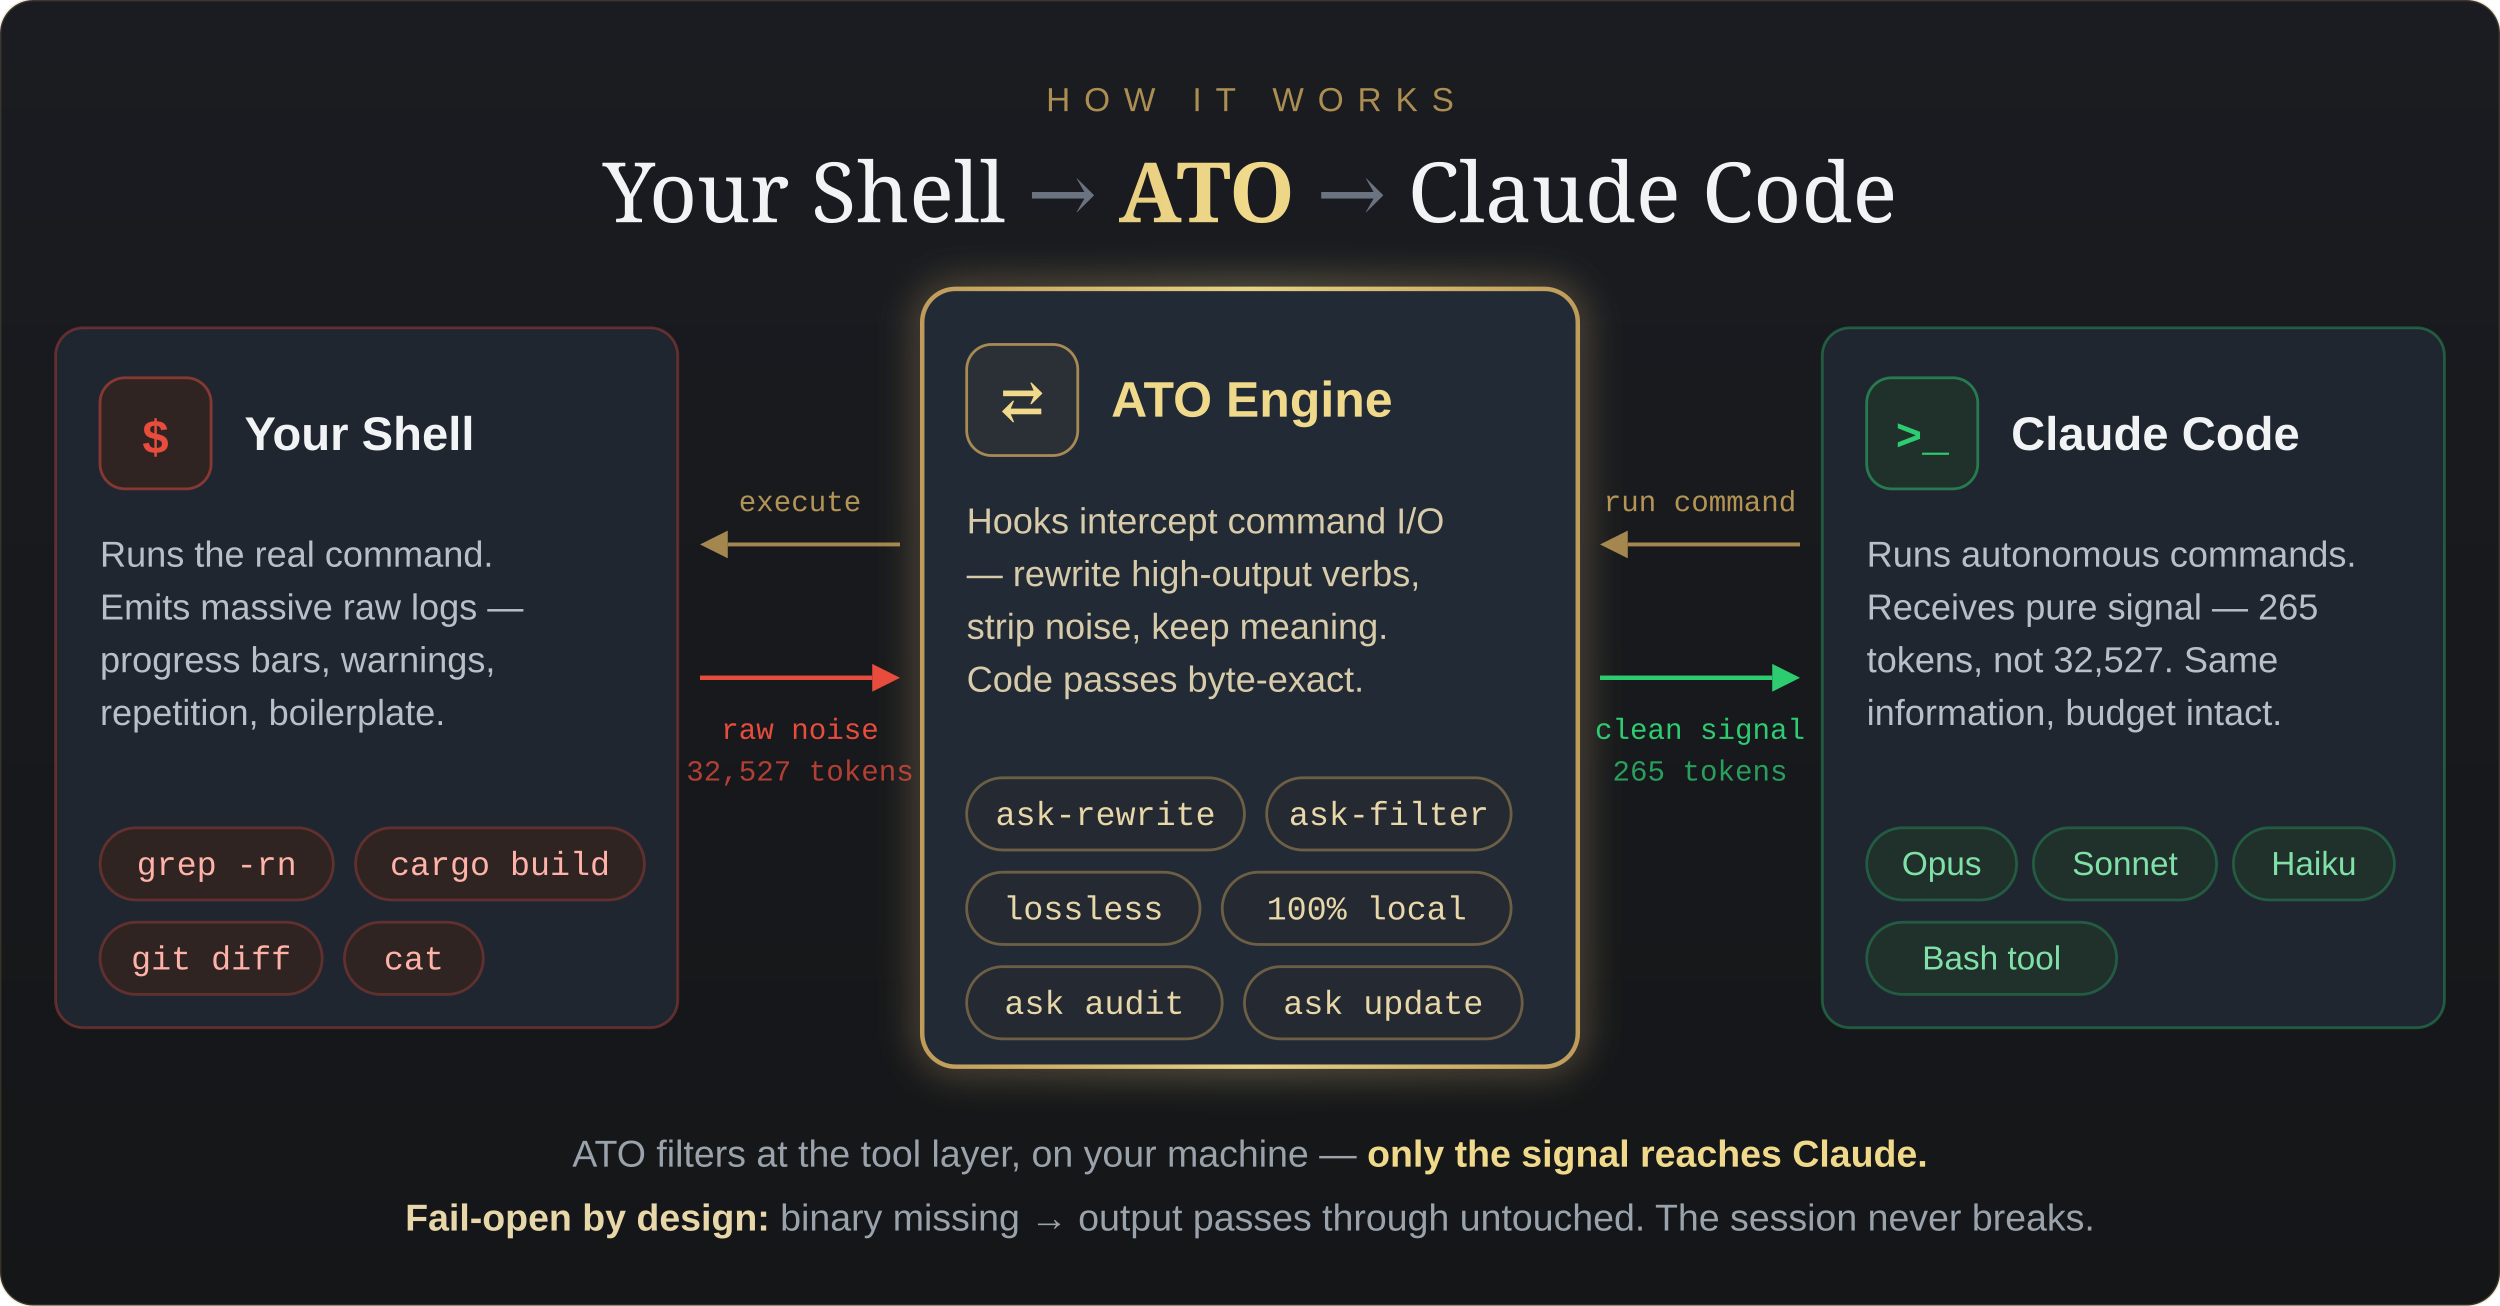
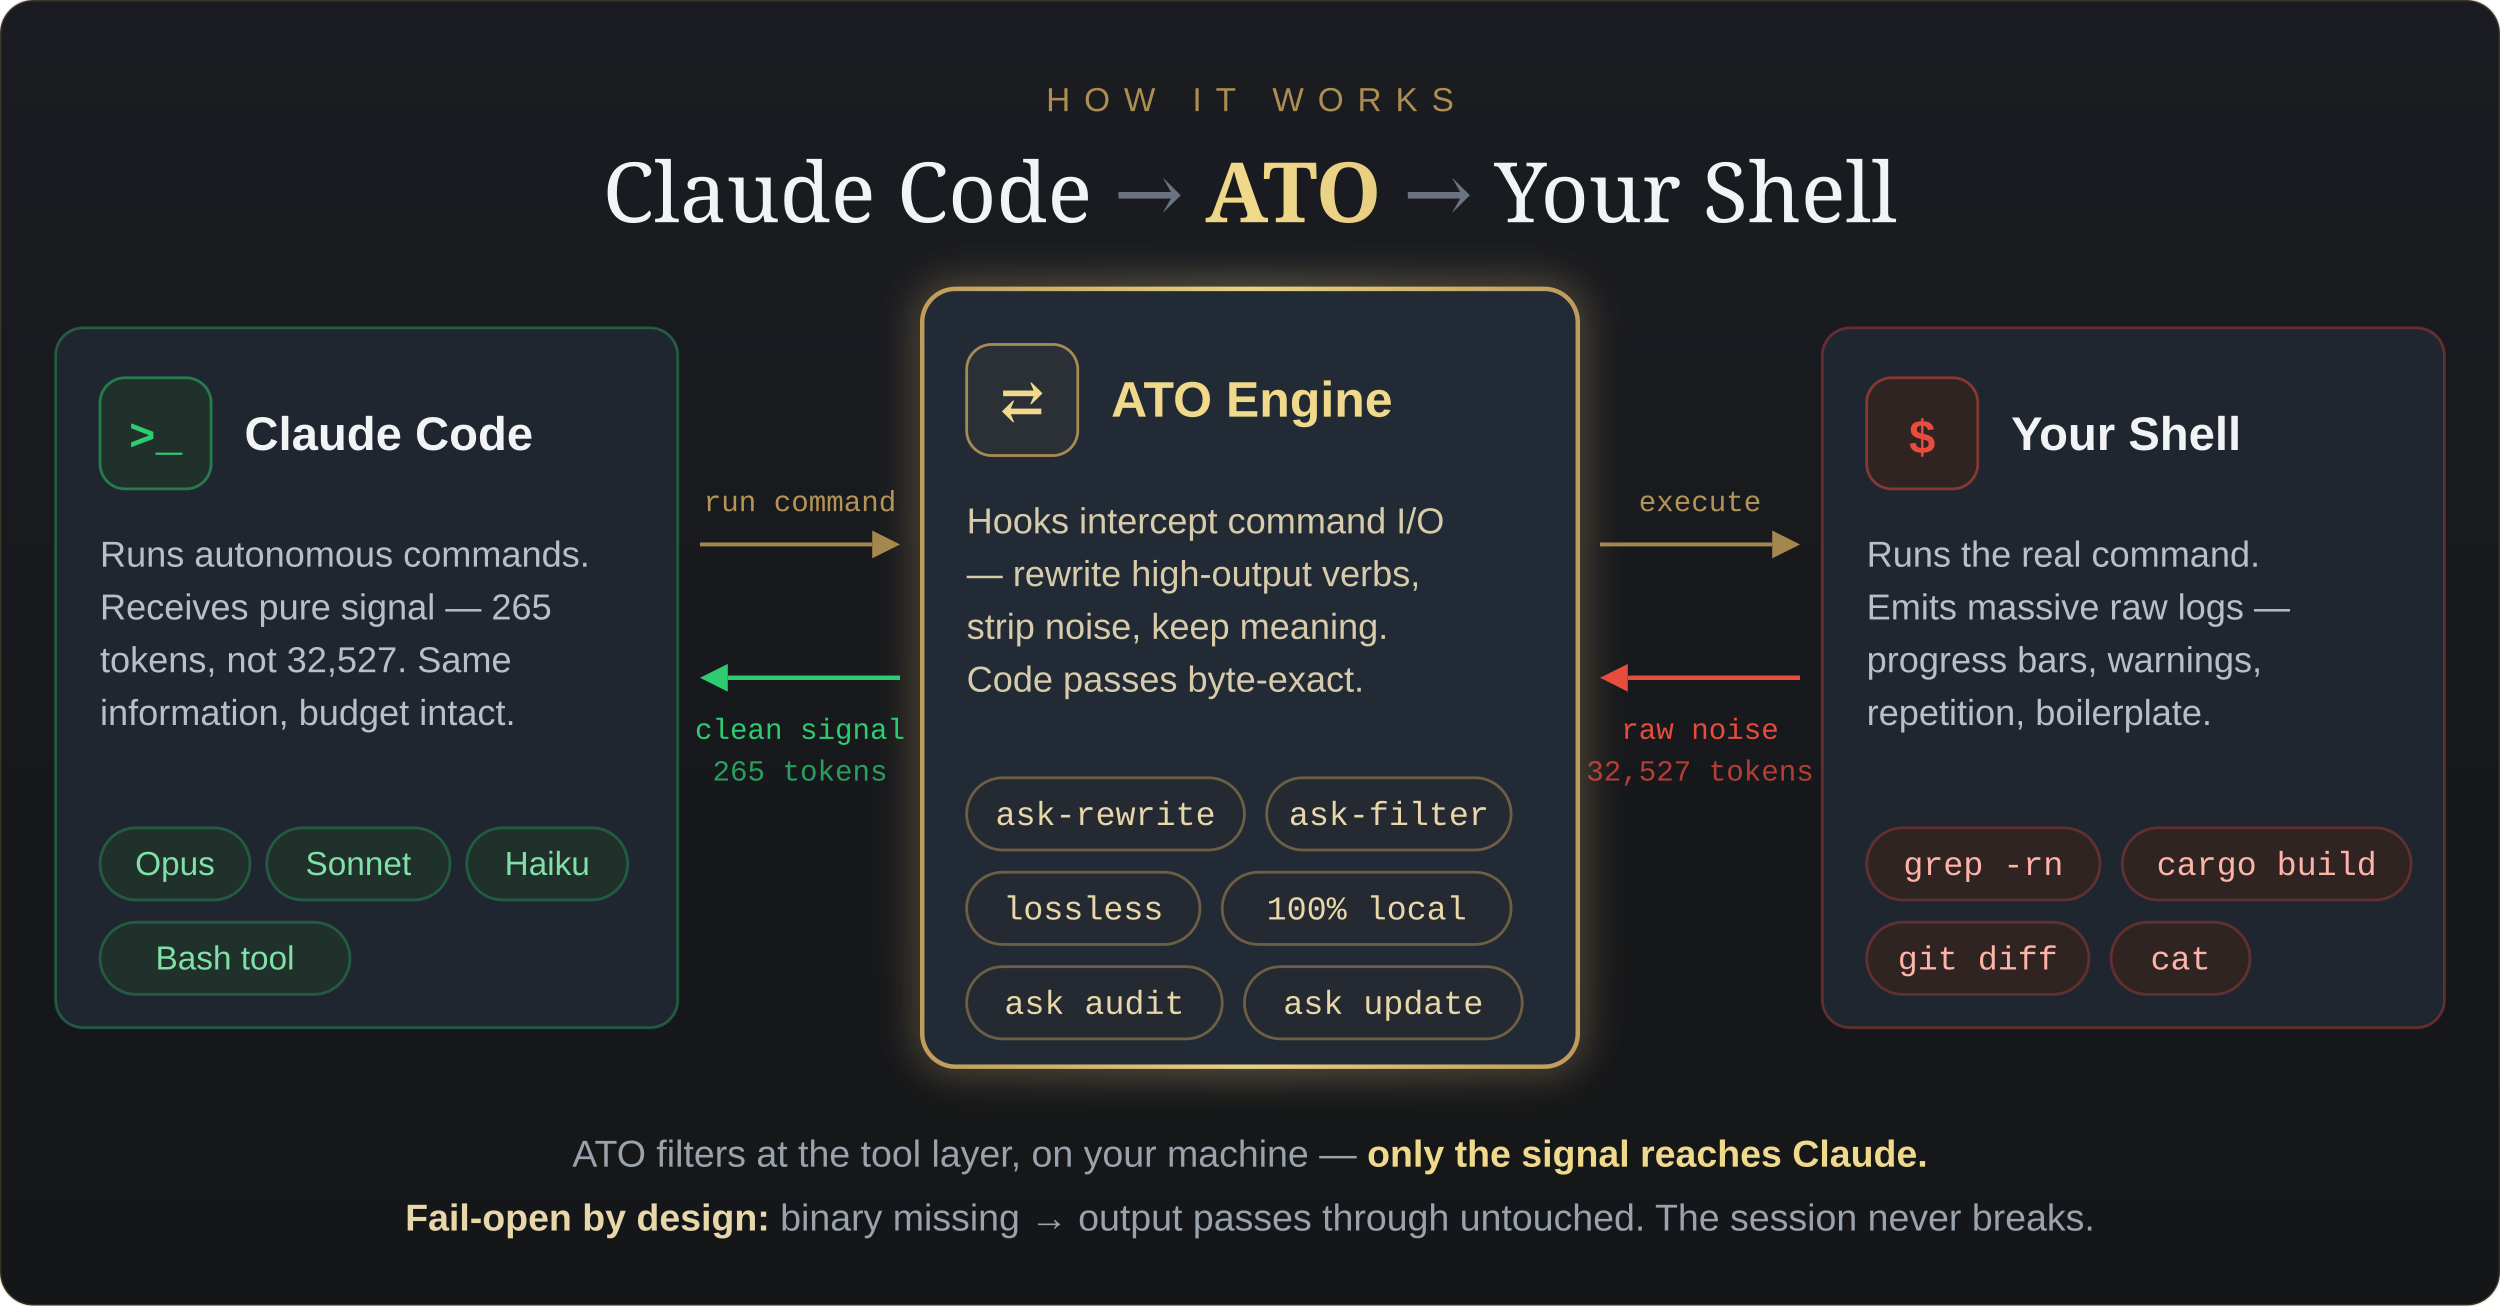
<svg xmlns="http://www.w3.org/2000/svg" viewBox="0 0 900 470" width="900" height="470">
  <defs>
    <linearGradient id="bg" x1="0%" y1="0%" x2="0%" y2="100%">
      <stop offset="0%" stop-color="#1A1C21" />
      <stop offset="100%" stop-color="#141618" />
    </linearGradient>
    <linearGradient id="gold" x1="0%" y1="0%" x2="100%" y2="0%">
      <stop offset="0%" stop-color="#C6A15B" />
      <stop offset="50%" stop-color="#F0D98A" />
      <stop offset="100%" stop-color="#C6A15B" />
    </linearGradient>
    <filter id="goldglow" x="-20%" y="-20%" width="140%" height="140%">
      <feGaussianBlur stdDeviation="7" result="b" />
      <feMerge>
        <feMergeNode in="b" />
        <feMergeNode in="SourceGraphic" />
      </feMerge>
    </filter>
  </defs>
  <rect width="900" height="470" fill="url(#bg)" rx="12" />
  <rect width="900" height="470" fill="none" stroke="#C6A15B" stroke-width="1" stroke-opacity="0.2" rx="12" />
  <text x="450" y="40" text-anchor="middle" font-family="'Helvetica Neue', Arial, sans-serif" font-size="12" letter-spacing="5" fill="#C6A15B" fill-opacity="0.85">HOW IT WORKS</text>
  <text x="450" y="80" text-anchor="middle" font-family="Georgia, serif" font-size="30" fill="#F2F3F5">
-     Your Shell <tspan fill="#6B7280">→</tspan>
+     Claude Code <tspan fill="#6B7280">→</tspan>
    <tspan fill="url(#gold)" font-weight="bold">ATO</tspan>
-     <tspan fill="#6B7280">→</tspan> Claude Code</text>
-   <g transform="translate(636,0)">
-     <rect x="20" y="118" width="224" height="252" rx="10" fill="#1F2630" stroke="#2ECC71" stroke-opacity="0.35" />
-     <rect x="36" y="136" width="40" height="40" rx="9" fill="#20302A" stroke="#2ECC71" stroke-opacity="0.5" />
-     <text x="56" y="162" text-anchor="middle" font-family="'Courier New', monospace" font-size="16" font-weight="700" fill="#2ECC71">&gt;_</text>
-     <text x="88" y="162" font-family="'Helvetica Neue', Arial, sans-serif" font-size="17" font-weight="700" fill="#F2F3F5">Claude Code</text>
-     <text x="36" y="204" font-family="'Helvetica Neue', Arial, sans-serif" font-size="13" fill="#B9BFC7">
-       <tspan x="36" dy="0">Runs autonomous commands.</tspan>
-       <tspan x="36" dy="19">Receives pure signal — 265</tspan>
-       <tspan x="36" dy="19">tokens, not 32,527. Same</tspan>
-       <tspan x="36" dy="19">information, budget intact.</tspan>
-     </text>
-     <g font-family="'Helvetica Neue', Arial, sans-serif" font-size="12" fill="#7FE0A8">
-       <rect x="36" y="298" width="54" height="26" rx="13" fill="#20302A" stroke="#2ECC71" stroke-opacity="0.3" />
-       <text x="63" y="315" text-anchor="middle">Opus</text>
-       <rect x="96" y="298" width="66" height="26" rx="13" fill="#20302A" stroke="#2ECC71" stroke-opacity="0.3" />
-       <text x="129" y="315" text-anchor="middle">Sonnet</text>
-       <rect x="168" y="298" width="58" height="26" rx="13" fill="#20302A" stroke="#2ECC71" stroke-opacity="0.3" />
-       <text x="197" y="315" text-anchor="middle">Haiku</text>
-       <rect x="36" y="332" width="90" height="26" rx="13" fill="#20302A" stroke="#2ECC71" stroke-opacity="0.3" />
-       <text x="81" y="349" text-anchor="middle">Bash tool</text>
-     </g>
+     <tspan fill="#6B7280">→</tspan> Your Shell</text>
+   <rect x="20" y="118" width="224" height="252" rx="10" fill="#1F2630" stroke="#2ECC71" stroke-opacity="0.35" />
+   <rect x="36" y="136" width="40" height="40" rx="9" fill="#20302A" stroke="#2ECC71" stroke-opacity="0.5" />
+   <text x="56" y="162" text-anchor="middle" font-family="'Courier New', monospace" font-size="16" font-weight="700" fill="#2ECC71">&gt;_</text>
+   <text x="88" y="162" font-family="'Helvetica Neue', Arial, sans-serif" font-size="17" font-weight="700" fill="#F2F3F5">Claude Code</text>
+   <text x="36" y="204" font-family="'Helvetica Neue', Arial, sans-serif" font-size="13" fill="#B9BFC7">
+     <tspan x="36" dy="0">Runs autonomous commands.</tspan>
+     <tspan x="36" dy="19">Receives pure signal — 265</tspan>
+     <tspan x="36" dy="19">tokens, not 32,527. Same</tspan>
+     <tspan x="36" dy="19">information, budget intact.</tspan>
+   </text>
+   <g font-family="'Helvetica Neue', Arial, sans-serif" font-size="12" fill="#7FE0A8">
+     <rect x="36" y="298" width="54" height="26" rx="13" fill="#20302A" stroke="#2ECC71" stroke-opacity="0.3" />
+     <text x="63" y="315" text-anchor="middle">Opus</text>
+     <rect x="96" y="298" width="66" height="26" rx="13" fill="#20302A" stroke="#2ECC71" stroke-opacity="0.3" />
+     <text x="129" y="315" text-anchor="middle">Sonnet</text>
+     <rect x="168" y="298" width="58" height="26" rx="13" fill="#20302A" stroke="#2ECC71" stroke-opacity="0.3" />
+     <text x="197" y="315" text-anchor="middle">Haiku</text>
+     <rect x="36" y="332" width="90" height="26" rx="13" fill="#20302A" stroke="#2ECC71" stroke-opacity="0.3" />
+     <text x="81" y="349" text-anchor="middle">Bash tool</text>
  </g>
  <rect x="332" y="104" width="236" height="280" rx="12" fill="#232B36" stroke="url(#gold)" stroke-width="1.6" filter="url(#goldglow)" stroke-opacity="0.95" />
  <rect x="348" y="124" width="40" height="40" rx="9" fill="#2B2F36" stroke="#C6A15B" stroke-opacity="0.8" />
  <text x="368" y="151" text-anchor="middle" font-family="Georgia, serif" font-size="19" font-weight="700" fill="#F0D98A">⇄</text>
  <text x="400" y="150" font-family="'Helvetica Neue', Arial, sans-serif" font-size="18" font-weight="700" fill="#F0D98A">ATO Engine</text>
  <text x="348" y="192" font-family="'Helvetica Neue', Arial, sans-serif" font-size="13" fill="#D8CBAA">
    <tspan x="348" dy="0">Hooks intercept command I/O</tspan>
    <tspan x="348" dy="19">— rewrite high-output verbs,</tspan>
    <tspan x="348" dy="19">strip noise, keep meaning.</tspan>
    <tspan x="348" dy="19">Code passes byte-exact.</tspan>
  </text>
  <g font-family="'Courier New', monospace" font-size="12" fill="#E8D7A8">
    <rect x="348" y="280" width="100" height="26" rx="13" fill="#252931" stroke="#C6A15B" stroke-opacity="0.45" />
    <text x="398" y="297" text-anchor="middle">ask-rewrite</text>
    <rect x="456" y="280" width="88" height="26" rx="13" fill="#252931" stroke="#C6A15B" stroke-opacity="0.45" />
    <text x="500" y="297" text-anchor="middle">ask-filter</text>
    <rect x="348" y="314" width="84" height="26" rx="13" fill="#252931" stroke="#C6A15B" stroke-opacity="0.45" />
    <text x="390" y="331" text-anchor="middle">lossless</text>
    <rect x="440" y="314" width="104" height="26" rx="13" fill="#252931" stroke="#C6A15B" stroke-opacity="0.45" />
    <text x="492" y="331" text-anchor="middle">100% local</text>
    <rect x="348" y="348" width="92" height="26" rx="13" fill="#252931" stroke="#C6A15B" stroke-opacity="0.45" />
    <text x="394" y="365" text-anchor="middle">ask audit</text>
    <rect x="448" y="348" width="100" height="26" rx="13" fill="#252931" stroke="#C6A15B" stroke-opacity="0.45" />
    <text x="498" y="365" text-anchor="middle">ask update</text>
  </g>
-   <g transform="translate(-636,0)">
-     <rect x="656" y="118" width="224" height="252" rx="10" fill="#1F2630" stroke="#E74C3C" stroke-opacity="0.35" />
-     <rect x="672" y="136" width="40" height="40" rx="9" fill="#302422" stroke="#E74C3C" stroke-opacity="0.5" />
-     <text x="692" y="163" text-anchor="middle" font-family="'Courier New', monospace" font-size="17" font-weight="700" fill="#E74C3C">$</text>
-     <text x="724" y="162" font-family="'Helvetica Neue', Arial, sans-serif" font-size="17" font-weight="700" fill="#F2F3F5">Your Shell</text>
-     <text x="672" y="204" font-family="'Helvetica Neue', Arial, sans-serif" font-size="13" fill="#B9BFC7">
-       <tspan x="672" dy="0">Runs the real command.</tspan>
-       <tspan x="672" dy="19">Emits massive raw logs —</tspan>
-       <tspan x="672" dy="19">progress bars, warnings,</tspan>
-       <tspan x="672" dy="19">repetition, boilerplate.</tspan>
-     </text>
-     <g font-family="'Courier New', monospace" font-size="12" fill="#FFB3A8">
-       <rect x="672" y="298" width="84" height="26" rx="13" fill="#302422" stroke="#E74C3C" stroke-opacity="0.3" />
-       <text x="714" y="315" text-anchor="middle">grep -rn</text>
-       <rect x="764" y="298" width="104" height="26" rx="13" fill="#302422" stroke="#E74C3C" stroke-opacity="0.3" />
-       <text x="816" y="315" text-anchor="middle">cargo build</text>
-       <rect x="672" y="332" width="80" height="26" rx="13" fill="#302422" stroke="#E74C3C" stroke-opacity="0.3" />
-       <text x="712" y="349" text-anchor="middle">git diff</text>
-       <rect x="760" y="332" width="50" height="26" rx="13" fill="#302422" stroke="#E74C3C" stroke-opacity="0.3" />
-       <text x="785" y="349" text-anchor="middle">cat</text>
-     </g>
+   <rect x="656" y="118" width="224" height="252" rx="10" fill="#1F2630" stroke="#E74C3C" stroke-opacity="0.35" />
+   <rect x="672" y="136" width="40" height="40" rx="9" fill="#302422" stroke="#E74C3C" stroke-opacity="0.5" />
+   <text x="692" y="163" text-anchor="middle" font-family="'Courier New', monospace" font-size="17" font-weight="700" fill="#E74C3C">$</text>
+   <text x="724" y="162" font-family="'Helvetica Neue', Arial, sans-serif" font-size="17" font-weight="700" fill="#F2F3F5">Your Shell</text>
+   <text x="672" y="204" font-family="'Helvetica Neue', Arial, sans-serif" font-size="13" fill="#B9BFC7">
+     <tspan x="672" dy="0">Runs the real command.</tspan>
+     <tspan x="672" dy="19">Emits massive raw logs —</tspan>
+     <tspan x="672" dy="19">progress bars, warnings,</tspan>
+     <tspan x="672" dy="19">repetition, boilerplate.</tspan>
+   </text>
+   <g font-family="'Courier New', monospace" font-size="12" fill="#FFB3A8">
+     <rect x="672" y="298" width="84" height="26" rx="13" fill="#302422" stroke="#E74C3C" stroke-opacity="0.3" />
+     <text x="714" y="315" text-anchor="middle">grep -rn</text>
+     <rect x="764" y="298" width="104" height="26" rx="13" fill="#302422" stroke="#E74C3C" stroke-opacity="0.3" />
+     <text x="816" y="315" text-anchor="middle">cargo build</text>
+     <rect x="672" y="332" width="80" height="26" rx="13" fill="#302422" stroke="#E74C3C" stroke-opacity="0.3" />
+     <text x="712" y="349" text-anchor="middle">git diff</text>
+     <rect x="760" y="332" width="50" height="26" rx="13" fill="#302422" stroke="#E74C3C" stroke-opacity="0.3" />
+     <text x="785" y="349" text-anchor="middle">cat</text>
  </g>
-   <text x="288" y="184" text-anchor="middle" font-family="'Courier New', monospace" font-size="10.5" fill="#C6A15B" fill-opacity="0.9">execute</text>
-   <line x1="324" y1="196" x2="262" y2="196" stroke="#C6A15B" stroke-width="1.4" stroke-opacity="0.8" />
-   <polygon points="262,191 252,196 262,201" fill="#C6A15B" fill-opacity="0.8" />
-   <line x1="252" y1="244" x2="314" y2="244" stroke="#E74C3C" stroke-width="1.6" />
-   <polygon points="314,239 324,244 314,249" fill="#E74C3C" />
-   <text x="288" y="266" text-anchor="middle" font-family="'Courier New', monospace" font-size="10.5" fill="#E74C3C">raw noise</text>
-   <text x="288" y="281" text-anchor="middle" font-family="'Courier New', monospace" font-size="10.5" fill="#E74C3C" fill-opacity="0.75">32,527 tokens</text>
-   <text x="612" y="184" text-anchor="middle" font-family="'Courier New', monospace" font-size="10.5" fill="#C6A15B" fill-opacity="0.9">run command</text>
-   <line x1="648" y1="196" x2="586" y2="196" stroke="#C6A15B" stroke-width="1.4" stroke-opacity="0.8" />
-   <polygon points="586,191 576,196 586,201" fill="#C6A15B" fill-opacity="0.8" />
-   <line x1="576" y1="244" x2="638" y2="244" stroke="#2ECC71" stroke-width="1.6" />
-   <polygon points="638,239 648,244 638,249" fill="#2ECC71" />
-   <text x="612" y="266" text-anchor="middle" font-family="'Courier New', monospace" font-size="10.5" fill="#2ECC71">clean signal</text>
-   <text x="612" y="281" text-anchor="middle" font-family="'Courier New', monospace" font-size="10.5" fill="#2ECC71" fill-opacity="0.75">265 tokens</text>
+   <text x="288" y="184" text-anchor="middle" font-family="'Courier New', monospace" font-size="10.5" fill="#C6A15B" fill-opacity="0.9">run command</text>
+   <line x1="252" y1="196" x2="314" y2="196" stroke="#C6A15B" stroke-width="1.4" stroke-opacity="0.8" />
+   <polygon points="314,191 324,196 314,201" fill="#C6A15B" fill-opacity="0.8" />
+   <line x1="324" y1="244" x2="262" y2="244" stroke="#2ECC71" stroke-width="1.6" />
+   <polygon points="262,239 252,244 262,249" fill="#2ECC71" />
+   <text x="288" y="266" text-anchor="middle" font-family="'Courier New', monospace" font-size="10.5" fill="#2ECC71">clean signal</text>
+   <text x="288" y="281" text-anchor="middle" font-family="'Courier New', monospace" font-size="10.5" fill="#2ECC71" fill-opacity="0.75">265 tokens</text>
+   <text x="612" y="184" text-anchor="middle" font-family="'Courier New', monospace" font-size="10.5" fill="#C6A15B" fill-opacity="0.9">execute</text>
+   <line x1="576" y1="196" x2="638" y2="196" stroke="#C6A15B" stroke-width="1.4" stroke-opacity="0.8" />
+   <polygon points="638,191 648,196 638,201" fill="#C6A15B" fill-opacity="0.8" />
+   <line x1="648" y1="244" x2="586" y2="244" stroke="#E74C3C" stroke-width="1.6" />
+   <polygon points="586,239 576,244 586,249" fill="#E74C3C" />
+   <text x="612" y="266" text-anchor="middle" font-family="'Courier New', monospace" font-size="10.5" fill="#E74C3C">raw noise</text>
+   <text x="612" y="281" text-anchor="middle" font-family="'Courier New', monospace" font-size="10.5" fill="#E74C3C" fill-opacity="0.75">32,527 tokens</text>
  <text x="450" y="420" text-anchor="middle" font-family="'Helvetica Neue', Arial, sans-serif" font-size="13.5" fill="#9AA2AB">ATO filters at the tool layer, on your machine — <tspan fill="#F0D98A" font-weight="600">only the signal reaches Claude.</tspan>
  </text>
  <text x="450" y="443" text-anchor="middle" font-family="'Helvetica Neue', Arial, sans-serif" font-size="13.5" fill="#9AA2AB">
    <tspan fill="#E8D7A8" font-weight="600">Fail-open by design:</tspan> binary missing → output passes through untouched. The session never breaks.</text>
</svg>
